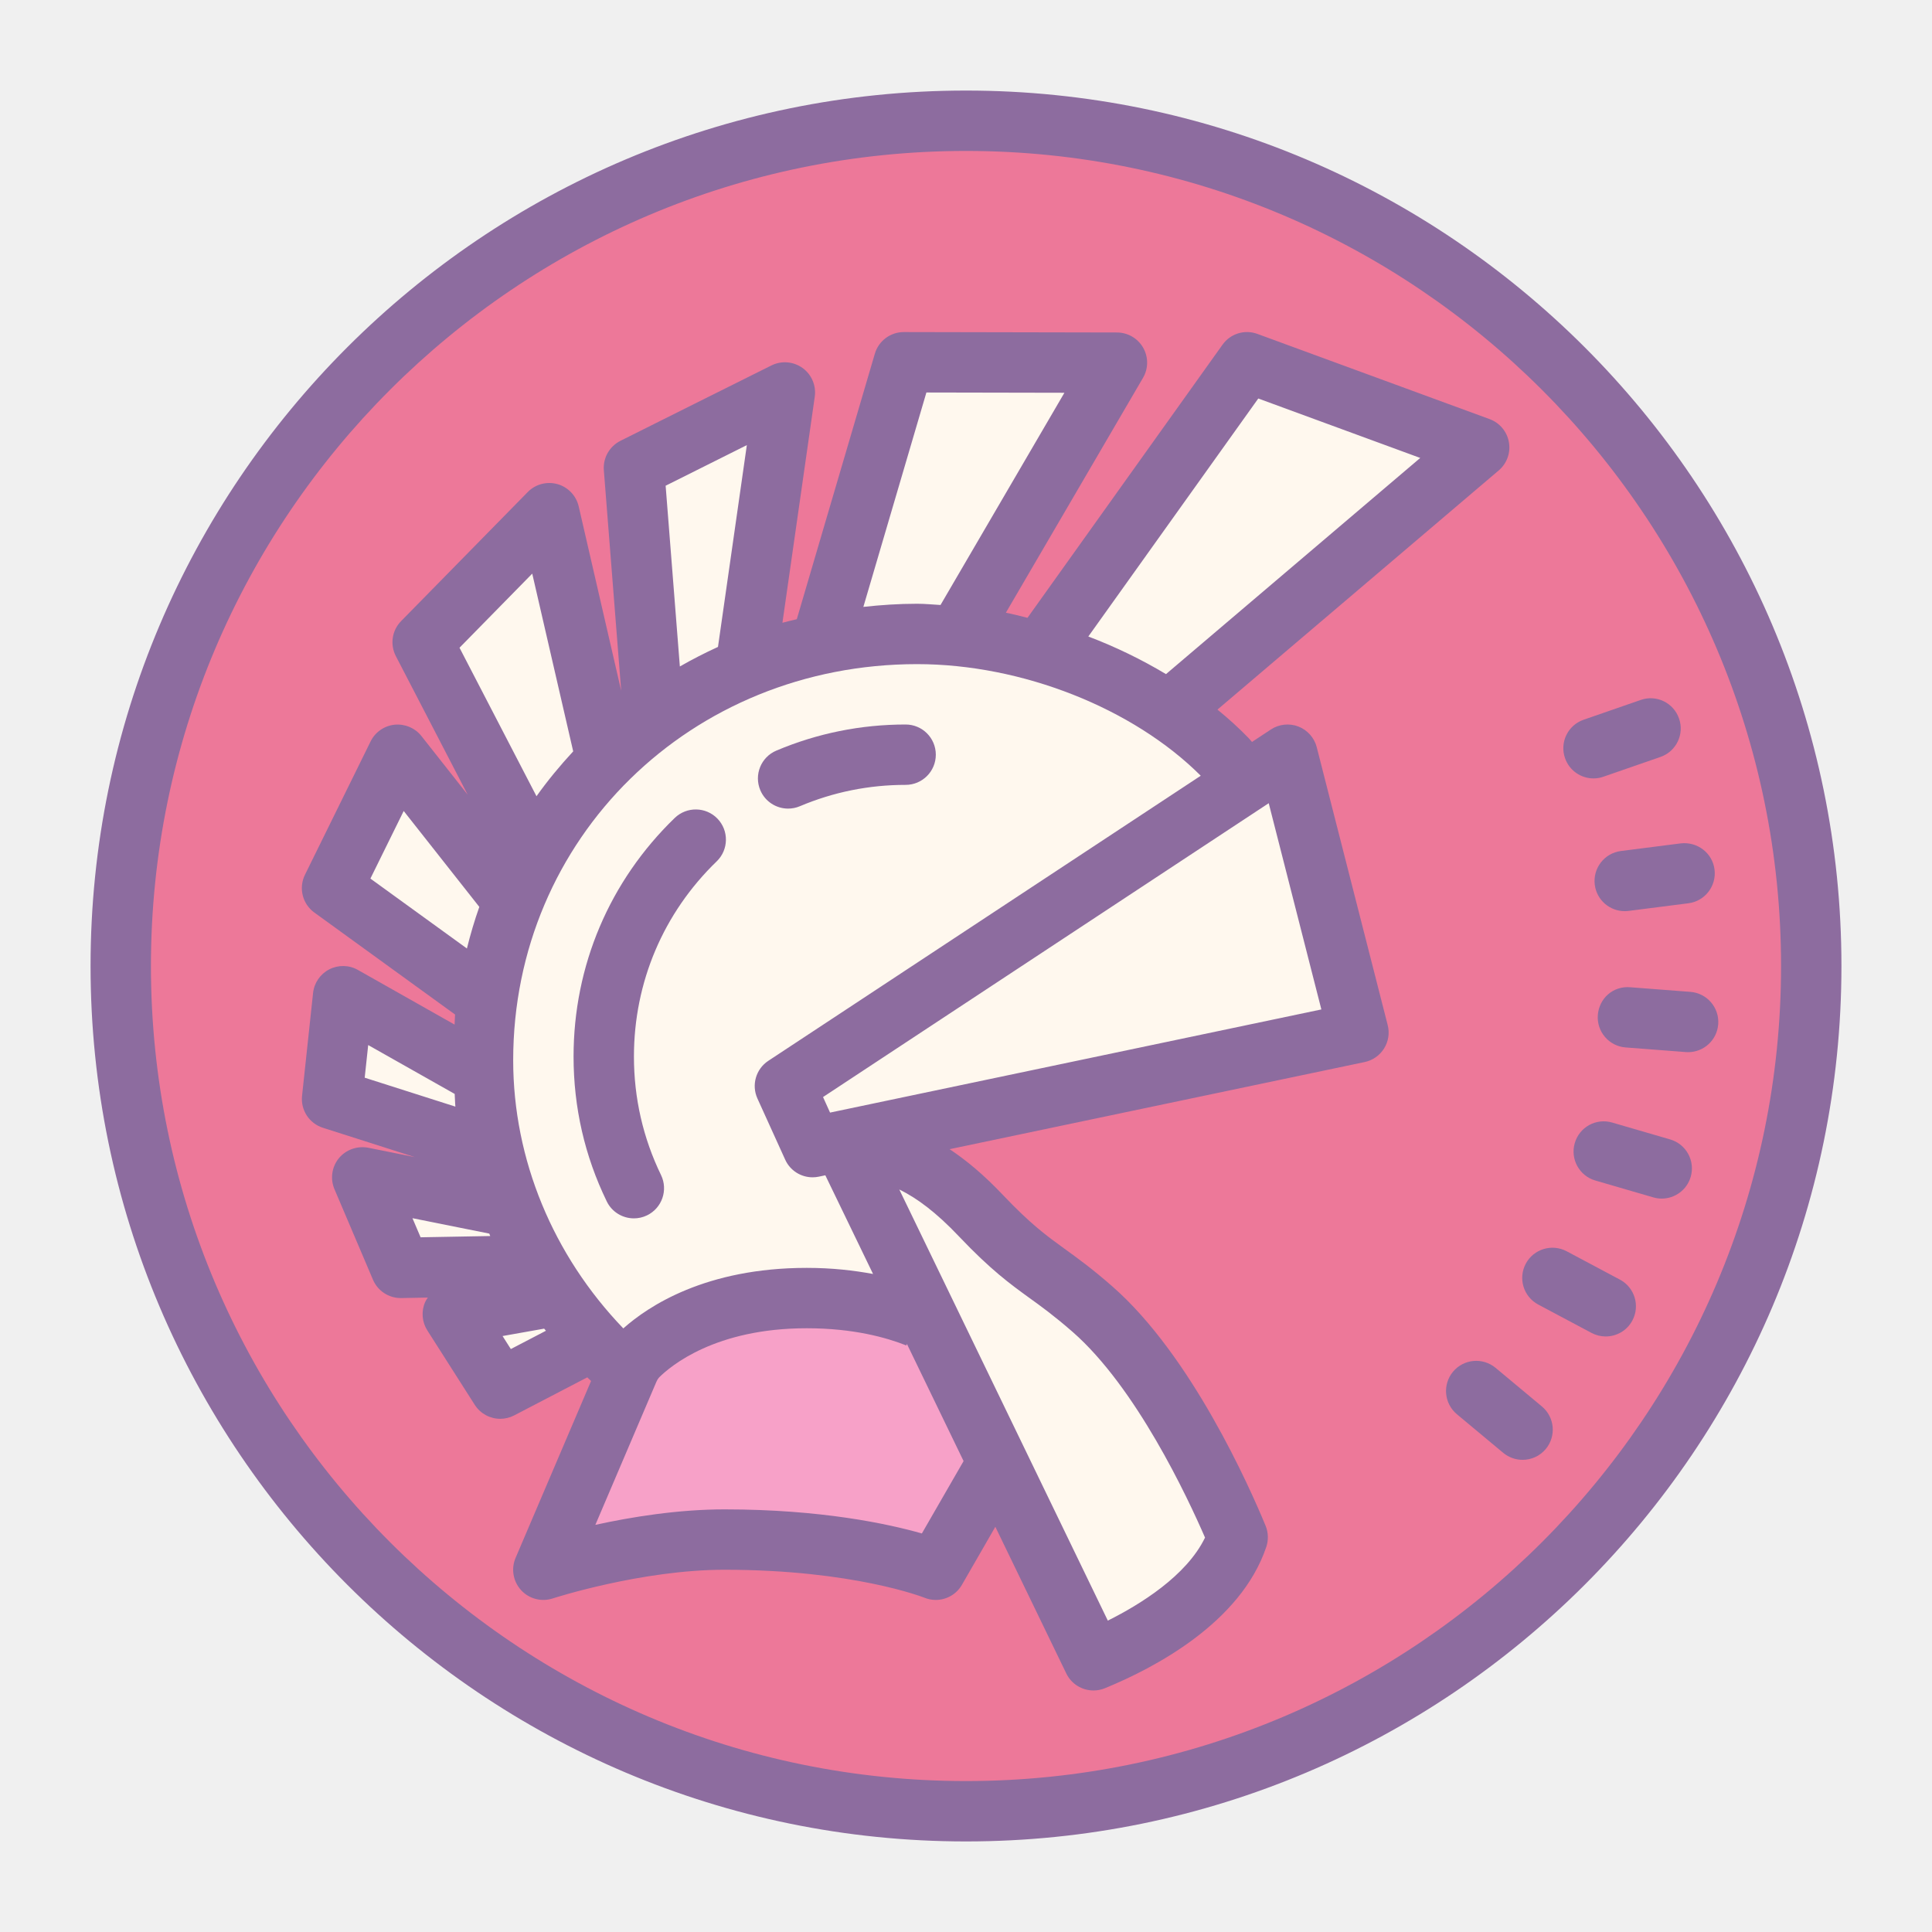
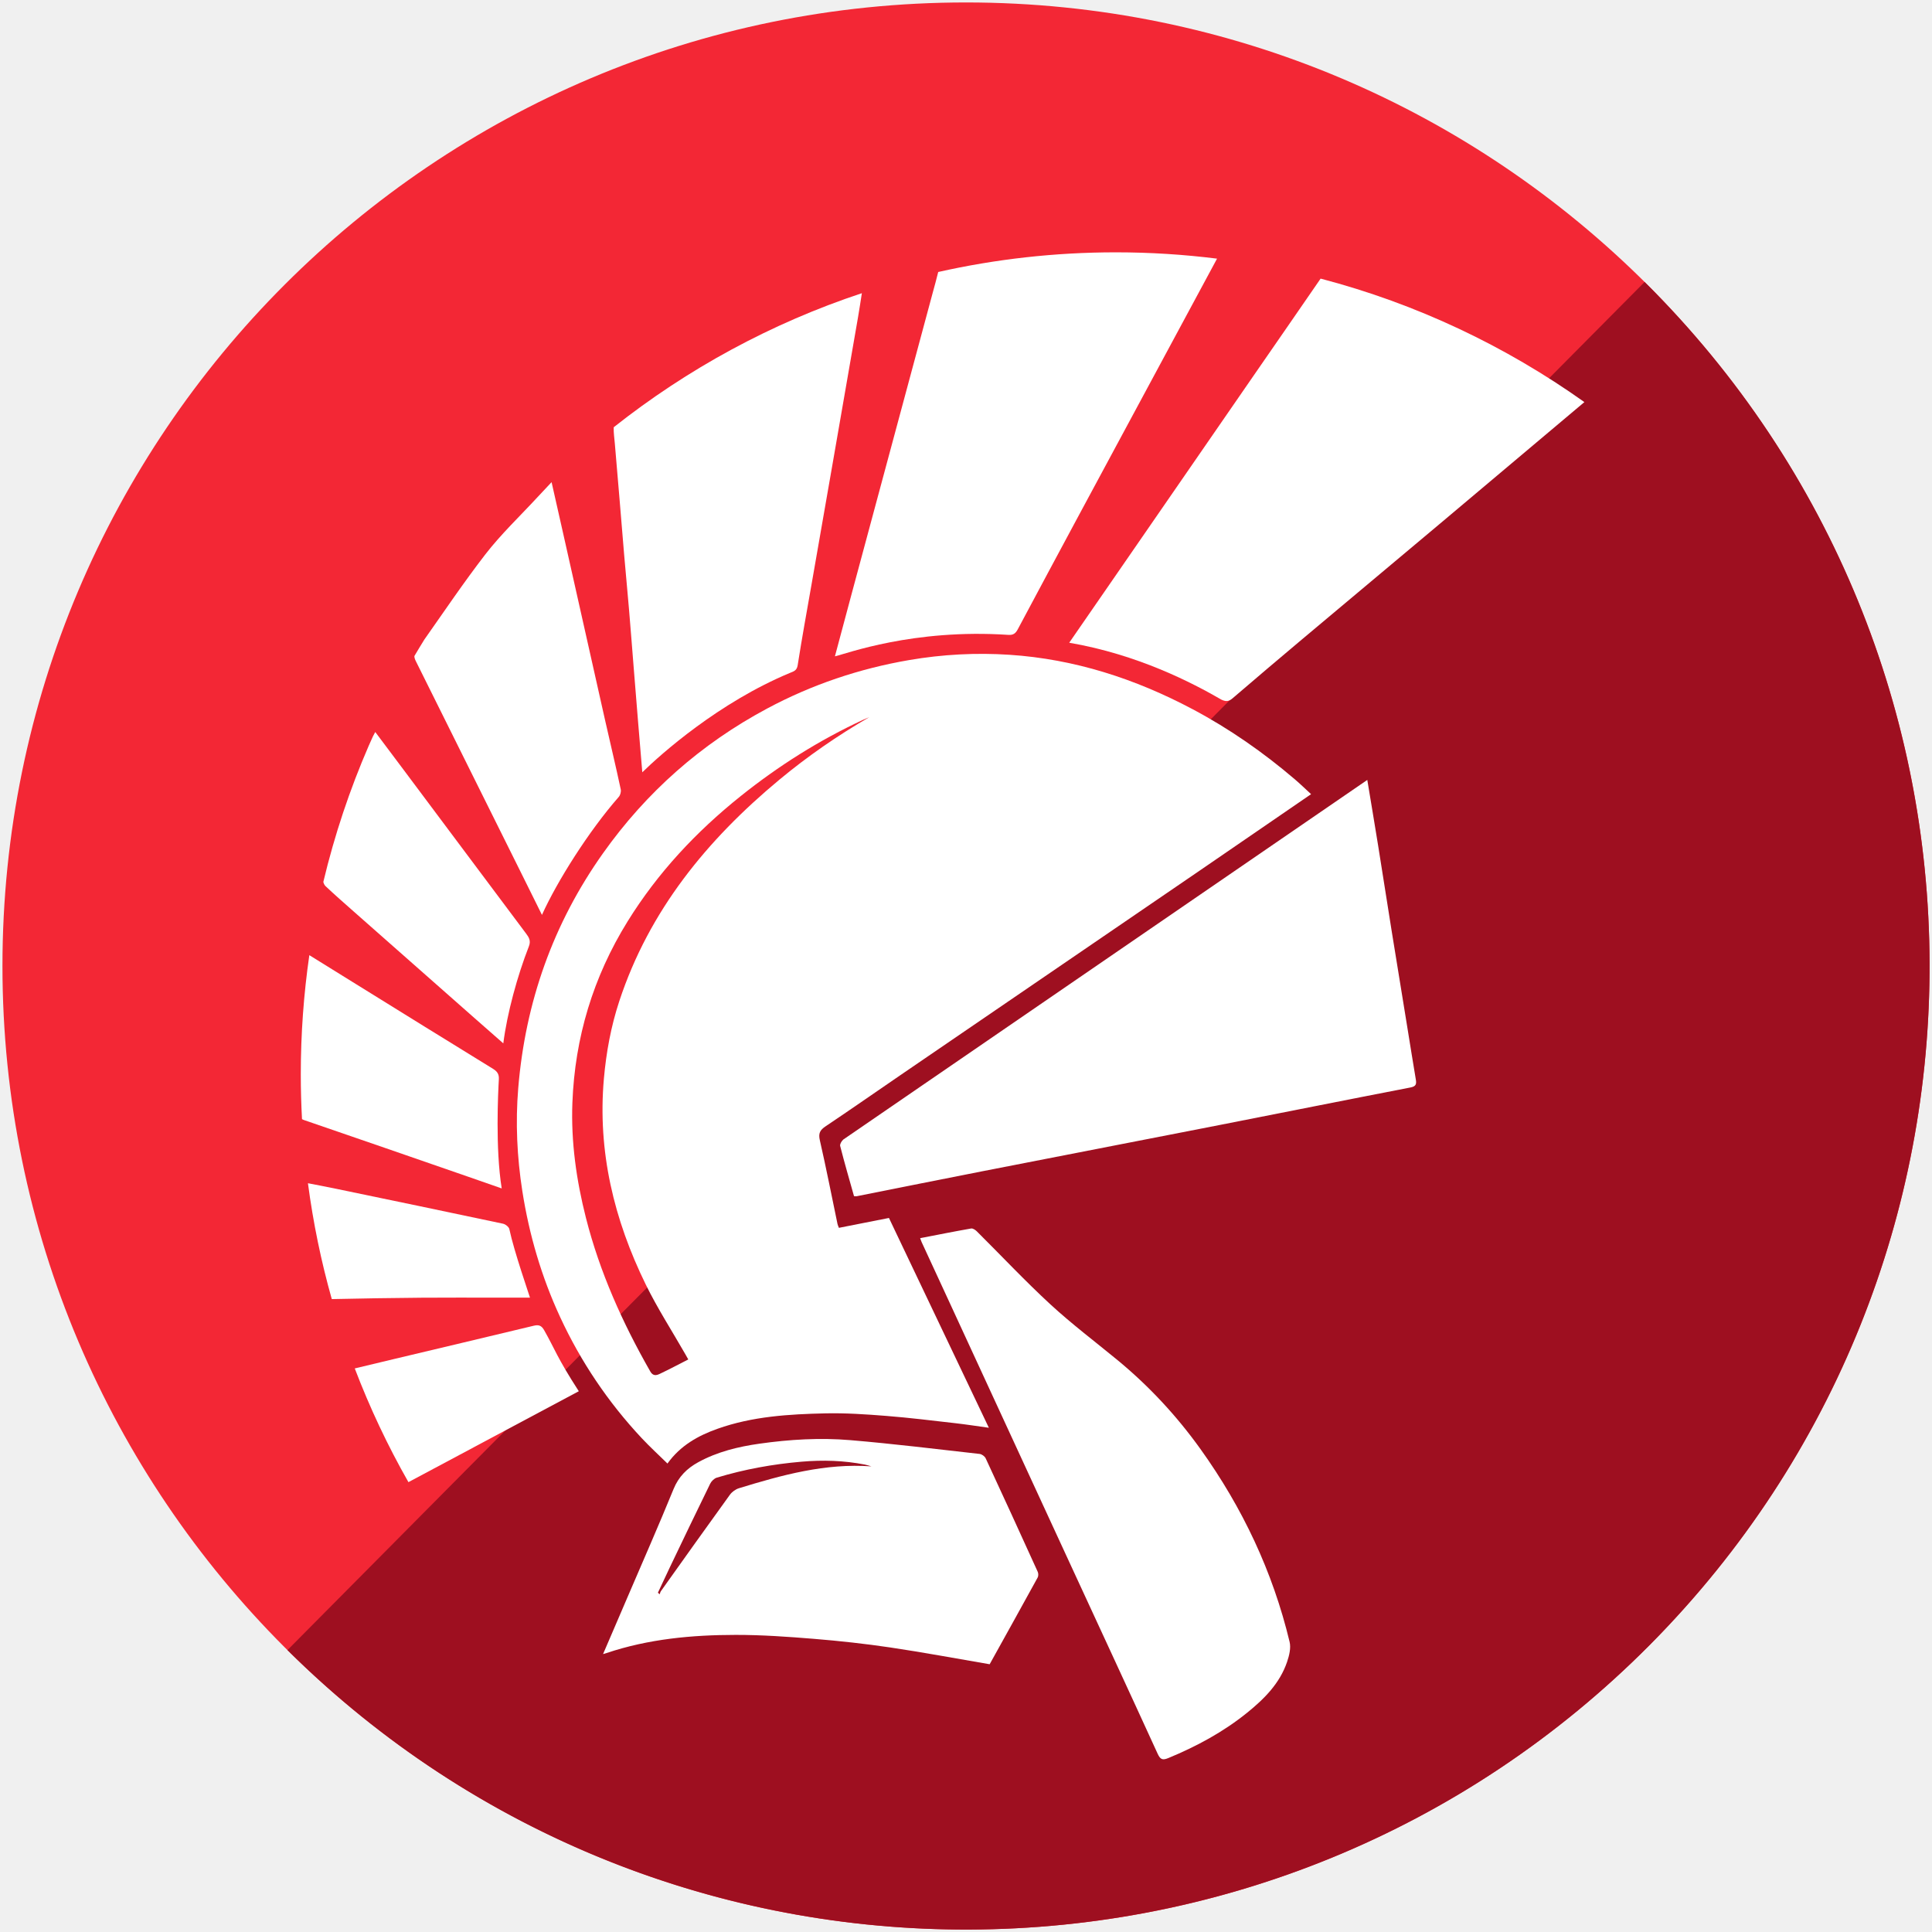
- <svg xmlns="http://www.w3.org/2000/svg" viewBox="0 0 64 64" width="64px" height="64px">
-   <path fill="#ed7899" d="M32 4A28 28 0 1 0 32 60A28 28 0 1 0 32 4Z" />
-   <path fill="#8d6c9f" d="M32,61C16.01,61,3,47.99,3,32S16.01,3,32,3s29,13.01,29,29S47.99,61,32,61z M32,5 C17.112,5,5,17.112,5,32s12.112,27,27,27s27-12.112,27-27S46.888,5,32,5z" />
-   <path fill="#8d6c9f" d="M52.787 25.786c-.414 0-.802-.259-.944-.673-.182-.521.095-1.091.617-1.271l1.89-.655c.522-.185 1.092.095 1.271.617.182.521-.095 1.091-.617 1.271l-1.89.655C53.006 25.769 52.896 25.786 52.787 25.786zM53.82 30.183c-.496 0-.927-.368-.991-.873-.069-.548.317-1.049.865-1.119l1.983-.253c.552-.062 1.05.318 1.119.865.069.548-.317 1.049-.865 1.119l-1.983.253C53.905 30.18 53.862 30.183 53.82 30.183zM55.922 34.854c-.025 0-.052-.001-.078-.003l-1.993-.153c-.551-.042-.963-.523-.921-1.073.042-.552.504-.969 1.074-.921l1.993.153c.551.042.963.523.921 1.074C56.878 34.456 56.439 34.854 55.922 34.854zM55.047 39.705c-.092 0-.186-.013-.279-.04l-1.921-.559c-.53-.154-.835-.709-.681-1.239.153-.529.703-.837 1.239-.681l1.921.559c.53.154.835.709.681 1.239C55.88 39.421 55.48 39.705 55.047 39.705zM53.191 44.272c-.158 0-.319-.038-.469-.117l-1.766-.94c-.488-.26-.673-.865-.413-1.353.259-.487.866-.671 1.353-.413l1.766.94c.488.26.673.865.413 1.353C53.896 44.08 53.549 44.272 53.191 44.272zM50.437 48.359c-.226 0-.452-.076-.64-.231l-1.536-1.28c-.424-.354-.481-.984-.128-1.409.354-.423.982-.481 1.409-.128l1.536 1.28c.424.354.481.984.128 1.409C51.008 48.237 50.724 48.359 50.437 48.359z" />
-   <g>
-     <path fill="#fff8ee" d="M20 24.83l-1.805-7.831L14 21.274 17.488 28C18.159 26.812 19.008 25.746 20 24.83zM24.702 22.075L26 13c-.168.08-5 2.497-5 2.497L21.669 24C22.572 23.162 23.59 22.498 24.702 22.075zM29.639 21.709c.538 0 1.08.054 1.623.133L37 12.014 29.94 12 27 22C27.849 21.812 28.73 21.709 29.639 21.709zM38.205 24L49 14.821 41.311 12 34 22.238C35.496 22.578 36.941 23.188 38.205 24zM17 29.851L13.175 25 11 29.418 15.943 33C16.143 31.89 16.501 30.834 17 29.851zM18.018 43L15 43.536 16.572 46 19 44.735C18.637 44.183 18.303 43.609 18.018 43zM17.074 40.02L12 39l1.276 3L18 41.913C17.615 41.304 17.309 40.67 17.074 40.02zM15.749 36.057c0-.189.023-.373.035-.559L11.365 33 11 36.406 16 38C15.844 37.363 15.749 36.714 15.749 36.057z" />
-     <path fill="#fff8ee" d="M20.87,45.607l0.436,0.339L21.379,46c0.004-0.007,0.008-0.018,0.013-0.025 c0.279-0.588,1.132-2.376,5.658-2.376c1.127,0,2.005,0.144,2.698,0.319l1.581-0.38l-2.849-6.025l-1.548,0.333l-0.933-2.113 L41,25.569l-0.049-0.066l-0.307-0.357C38.204,22.627,34.174,21,30.381,21C22.316,21,16,27.205,16,35.124 C16.001,39.099,17.765,42.911,20.87,45.607z" />
-     <path fill="#f7a1c8" d="M31.001,43.923C30.396,43.6,28.977,43,26.723,43c-3.344,0-5.053,1.378-5.599,1.925 c-0.129,0.129-0.226,0.283-0.3,0.456L18,52c0,0,3.05-1,6-1c4.561,0,6.999,1,6.999,1L33,48.528L31.001,43.923z" />
-     <path fill="#fff8ee" d="M26 35.977L26.918 38 45 34.204 42.65 25 26 35.977zM28 38l8.223 17c1.238-.507 4.036-1.873 4.777-4.073-.425-1.029-2.324-5.384-4.811-7.559-.645-.563-1.092-.887-1.501-1.182-.616-.446-1.198-.867-2.189-1.91C30.681 38.355 29.366 38.044 28 38z" />
-     <path fill="#8d6c9f" d="M20.999 40.36c-.371 0-.728-.207-.9-.563C19.369 38.295 19 36.681 19 35c0-3.007 1.19-5.814 3.352-7.905.398-.383 1.031-.373 1.414.023.384.397.373 1.03-.023 1.414C21.974 30.242 21 32.54 21 35c0 1.376.302 2.696.897 3.924.241.497.034 1.095-.463 1.336C21.294 40.328 21.146 40.36 20.999 40.36zM26.107 26.786c-.39 0-.76-.229-.921-.61-.215-.509.022-1.096.531-1.311C27.075 24.291 28.517 24 30 24c.553 0 1 .447 1 1s-.447 1-1 1c-1.215 0-2.394.238-3.503.707C26.37 26.761 26.237 26.786 26.107 26.786z" />
-     <path fill="#8d6c9f" d="M49.984,14.646c-0.062-0.35-0.306-0.641-0.64-0.763l-7.689-2.821 c-0.425-0.157-0.897-0.01-1.158,0.357l-6.46,9.047c-0.239-0.058-0.475-0.122-0.716-0.169l4.542-7.779 c0.181-0.309,0.183-0.69,0.005-1.001s-0.509-0.502-0.866-0.503L29.941,11c-0.001,0-0.001,0-0.002,0 c-0.443,0-0.834,0.292-0.959,0.718l-2.585,8.794c-0.158,0.04-0.32,0.073-0.476,0.118l1.071-7.488 c0.052-0.364-0.101-0.729-0.396-0.946c-0.298-0.218-0.688-0.256-1.022-0.099c-0.169,0.08-5.019,2.506-5.019,2.506 c-0.364,0.183-0.582,0.567-0.55,0.973l0.575,7.308l-1.408-6.109c-0.082-0.355-0.352-0.639-0.703-0.738 c-0.353-0.097-0.73,0.001-0.985,0.263l-4.195,4.275c-0.303,0.309-0.373,0.776-0.174,1.16l2.379,4.589l-1.532-1.942 c-0.212-0.271-0.56-0.41-0.89-0.375c-0.342,0.036-0.641,0.244-0.793,0.553l-2.175,4.418c-0.215,0.437-0.084,0.965,0.311,1.251 l4.662,3.379c-0.01,0.109-0.008,0.223-0.016,0.333l-3.202-1.81c-0.292-0.167-0.649-0.173-0.949-0.02 c-0.3,0.154-0.501,0.448-0.537,0.783l-0.365,3.405c-0.051,0.472,0.237,0.915,0.69,1.06l3.047,0.972l-1.546-0.311 c-0.36-0.068-0.737,0.062-0.973,0.349c-0.234,0.288-0.29,0.682-0.145,1.023l1.276,3c0.157,0.369,0.52,0.608,0.92,0.608 c0.006,0,0.013,0,0.019,0l0.878-0.016c-0.032,0.048-0.065,0.095-0.089,0.149c-0.134,0.306-0.106,0.658,0.073,0.939l1.571,2.465 C15.918,46.835,16.24,47,16.572,47c0.155,0,0.313-0.036,0.461-0.113l2.422-1.261c0.041,0.041,0.084,0.08,0.125,0.121l-2.501,5.861 c-0.154,0.361-0.082,0.778,0.183,1.068c0.265,0.289,0.674,0.396,1.049,0.274C18.34,52.94,21.252,52,24,52 c4.269,0,6.6,0.917,6.619,0.925C30.743,52.976,30.872,53,30.999,53c0.348,0,0.684-0.183,0.866-0.501l1.107-1.922l2.35,4.858 c0.172,0.355,0.528,0.564,0.9,0.564c0.127,0,0.255-0.023,0.379-0.074c1.634-0.669,4.5-2.167,5.346-4.68 c0.077-0.229,0.069-0.478-0.022-0.701c-0.529-1.281-2.458-5.64-5.078-7.931c-0.686-0.6-1.158-0.939-1.583-1.246 c-0.601-0.436-1.119-0.812-2.039-1.78c-0.627-0.663-1.208-1.147-1.768-1.519l13.748-2.886c0.268-0.056,0.5-0.219,0.644-0.45 c0.145-0.231,0.188-0.512,0.12-0.775l-2.35-9.204c-0.08-0.313-0.307-0.569-0.608-0.686c-0.3-0.115-0.64-0.081-0.911,0.098 l-0.626,0.413l-0.111-0.128c-0.32-0.33-0.666-0.644-1.033-0.944l9.318-7.923C49.919,15.353,50.047,14.996,49.984,14.646z M30.688,13.002l4.572,0.009l-4.104,7.03C30.897,20.027,30.638,20,30.381,20c-0.604,0-1.197,0.04-1.781,0.104L30.688,13.002z M24.74,14.745l-0.956,6.685c-0.433,0.198-0.854,0.413-1.263,0.648L22.05,16.09C22.713,15.758,23.81,15.21,24.74,14.745z M12.27,29.104l1.103-2.239l2.505,3.177c-0.159,0.45-0.295,0.909-0.411,1.378L12.27,29.104z M12.081,35.7l0.116-1.081l2.865,1.619 c0.011,0.14,0.009,0.281,0.023,0.42L12.081,35.7z M13.933,40.987l-0.27-0.633l2.545,0.511c0.011,0.026,0.021,0.053,0.032,0.08 L13.933,40.987z M15.222,21.457l2.409-2.455l1.357,5.888c-0.435,0.47-0.844,0.963-1.216,1.486L15.222,21.457z M16.922,44.689 l-0.274-0.431l1.378-0.245c0.018,0.024,0.041,0.046,0.059,0.07L16.922,44.689z M17,35.124C17,27.765,22.878,22,30.381,22 c3.484,0,7.162,1.466,9.395,3.697l-14.326,9.445c-0.41,0.271-0.563,0.8-0.359,1.248l0.918,2.022C26.172,38.776,26.532,39,26.918,39 c0.067,0,0.137-0.007,0.205-0.021l0.217-0.046l1.581,3.269C28.289,42.085,27.566,42,26.724,42c-3.349,0-5.252,1.271-6.076,2.005 C18.322,41.585,17.001,38.413,17,35.124z M30.538,50.798C29.419,50.479,27.205,50,24,50c-1.545,0-3.099,0.254-4.278,0.513 l2.021-4.737c0.027-0.064,0.058-0.112,0.088-0.144C22.214,45.249,23.698,44,26.724,44c1.55,0,2.649,0.311,3.299,0.57l0.02-0.05 l1.877,3.88L30.538,50.798z M31.773,40.964c1.048,1.104,1.692,1.571,2.329,2.033c0.381,0.274,0.813,0.586,1.429,1.123 c2.104,1.84,3.804,5.471,4.387,6.815c-0.613,1.269-2.156,2.219-3.22,2.75L29.79,39.403C30.364,39.683,31.008,40.155,31.773,40.964z M42.028,26.607l1.744,6.832l-16.275,3.417l-0.233-0.515L42.028,26.607z M38.625,22.331c-0.807-0.483-1.669-0.903-2.573-1.246 l5.63-7.884l5.365,1.969L38.625,22.331z" />
+ <svg xmlns="http://www.w3.org/2000/svg" enable-background="new 0 0 8000 8000" height="316.228" viewBox="0 0 8000 8000" width="316.228">
+   <circle cx="4000" cy="3999.99" fill="#f32735" r="3989.83" />
+   <path d="m6809.98 1167.54-5619.69 5665.16c.12.12.24.24.35.35 1564.56 1551.67 4090.76 1541.21 5642.42-23.35 1551.58-1564.46 1541.22-4090.47-23.08-5642.16z" fill="#9e0f20" />
+   <g fill="#fff">
+     <path d="m3418.55 4663.88c103.52-69.29 205.64-140.68 308.48-210.99 413.63-282.77 827.32-565.46 1241-848.16l460.86-316.27c-23.94-22-44.91-42.39-67.08-61.34-130.83-111.81-271.18-209.64-423.41-290.46-237.63-126.15-489.03-207.54-758.01-225.32-138.62-9.16-277.77-1.8-415.39 21.8-206.92 35.48-403.26 101.69-588.54 200.8-273.71 146.4-500.17 346.37-679.61 599.35-206.79 291.55-321.53 617.01-350.94 972.33-11.79 142.45-5.16 285.15 16.97 426.49 28.33 181.01 79.53 355.51 156.7 521.99 85.72 184.92 198.21 351.95 337.41 500.75 33.83 36.16 70.47 69.68 106.78 105.35 53.62-74.55 126.48-115.2 207.12-143.87 144.52-51.37 295.63-60.53 446.77-63.91 84.12-1.88 168.65 3.96 252.65 10.57 95.3 7.5 190.27 19.34 285.29 30.13 45.04 5.11 89.86 12.17 139.08 18.94-139.37-292.64-276.57-580.73-413.73-868.74-71.11 14.03-138.38 27.3-207.23 40.88-2.58-6.98-4.83-11.32-5.79-15.93-24.15-115.66-46.77-231.67-73.16-346.81-6.63-28.9.79-42.19 23.78-57.58zm-191.62-1435.07c-299.18 248.67-538.63 540.87-662.48 916.38-34.52 104.65-54.25 212.07-63.92 321.99-26.51 301.27 42 583.3 173.29 851.49 48.3 98.67 108.33 191.6 163.01 287.15 3.67 6.41 7.27 12.85 13.22 23.38-40.76 20.76-79.46 41.43-119.09 60.11-13.53 6.37-27.25 8.93-38.28-10.38-114.74-201.01-209.08-410.51-266.32-635.47-39.8-156.44-62.32-315.61-56.21-477.02 10.22-269.88 85.88-520.78 228.57-751.09 124.62-201.15 283.53-370.9 467.64-518.27 156.97-125.65 325.72-232.2 508.2-316.8 8.36-3.87 16.93-7.28 25.4-10.9-132.1 76.58-256.43 162.52-373.03 259.43z" />
+     <path d="m3810.15 5126.95c71.34-13.78 141.09-27.73 211.14-40.03 7.06-1.24 17.53 5.85 23.62 11.9 101.26 100.62 199.06 204.95 303.9 301.65 87.91 81.1 183.82 153.54 276.37 229.59 131.92 108.4 247.22 232.56 346.44 371.17 173.4 242.26 298.75 507.36 368.36 797.5 6.12 25.51-1.66 56.9-10.53 82.99-30.12 88.64-94.02 152.58-164.66 209.75-98.96 80.09-209.83 139.92-327.3 188.41-24.42 10.08-33.29 5.25-44.22-18.67-120.95-264.59-243.44-528.48-365.36-792.63-165.29-358.1-330.43-716.27-495.67-1074.39-38.48-83.39-77.09-166.71-115.57-250.1-2.34-5.05-3.99-10.43-6.52-17.14z" />
+     <path d="m4081.5 6038.59c-3.87-8.33-15.91-17.13-25-18.15-178.55-20.06-356.97-42.05-535.97-57.13-125.26-10.55-251.13-2.99-375.74 14.67-88.22 12.5-174.58 33.46-253.69 76.84-46.46 25.48-81.08 59.67-102.13 111.26-61.12 149.83-126.47 297.94-190.23 446.69-33.1 77.22-66.34 154.39-101.61 236.46 8.3-2.48 11.55-3.36 14.74-4.43 173.5-58.22 353.3-74.91 534.53-75.08 108.08-.1 216.37 7.59 324.19 16.39 105.68 8.63 211.32 20.18 316.19 35.74 136.47 20.24 272.17 45.71 411.2 69.44 65.36-117.75 132.4-238.18 198.72-359.01 3.42-6.23 3.35-17.11.33-23.75-71.26-156.91-142.94-313.64-215.53-469.94zm-1021.43 123.77c-14.13 4.33-29 15.05-37.68 27.04-95.97 132.57-190.8 265.96-285.78 399.24-2.59 3.63-3.33 8.58-4.94 12.91-2.48-2.14-4.96-4.27-7.44-6.41 16.48-35.11 32.72-70.33 49.49-105.3 55.41-115.58 110.69-231.22 167.09-346.32 5.14-10.48 16.63-21.66 27.46-24.94 114.44-34.65 231.3-55.74 350.67-66.01 88.46-7.61 175.53-5.06 262.39 12 9.13 1.79 18.01 4.87 27 7.36-191-13.78-370.12 35.86-548.26 90.43z" />
+     <path d="m5827.13 4252.21c-21.53-132.44-43.29-264.84-64.56-397.32-18.91-117.75-37.03-235.62-56-353.36-14.46-89.77-29.56-179.47-44.9-271.99l-2169.89 1489.13c-7.41 6.72-14.64 19.4-12.83 26.5 17.76 69.76 37.96 138.89 57.32 207.81 4.9.25 7.86.99 10.58.45 171.86-34.12 343.61-68.78 515.55-102.45 329.03-64.43 658.22-128.03 987.23-192.49 263.64-51.66 527.05-104.49 790.82-155.49 23.18-4.48 25.37-14.07 22.18-33.05-12.19-72.51-23.7-145.15-35.5-217.74z" />
+     <path d="m4581.5 2438.32c-51.59 74.74-103.23 149.45-154.09 223.08 284.02 48.7 508.95 165.56 630.93 236.08 18.8 8.58 30.36 7.04 45.52-5.97 95.28-81.78 191.04-163.01 287.18-243.8 190.04-159.7 380.58-318.82 570.63-478.51 199.81-167.88 399.34-336.08 598.92-504.23-326.39-232.07-695.2-407.31-1092.21-511.3-91.91 133.75-184.44 267.08-276.66 400.62-203.46 294.64-406.81 589.36-610.22 884.03z" />
+     <path d="m3524.19 2467.48c-21.49 79.87-44.67 165.97-66.98 250.27 46.56-10.37 323.17-115.2 718.88-88.82 19.08 1.16 28.97-5.68 37.86-22.32 85.3-159.66 166.56-311.85 252.4-471.22 124.04-230.28 247.99-460.62 371.99-690.93 66.42-123.36 132.88-246.71 201.16-373.46-137.35-17.23-277.22-26.16-419.13-26.16-252.51 0-498.61 28.17-735.43 81.45-6.84 28.63-14.95 56.97-22.6 85.41-112.71 418.6-225.51 837.17-338.15 1255.78z" />
+     <path d="m2545.86 1836.53c6.63 78.14 13.34 156.27 19.88 234.42 6.3 75.3 12.22 150.63 18.7 225.91 6.56 76.18 13.88 152.29 20.34 228.48 6.62 78.2 12.58 156.47 18.86 234.7 6.05 75.39 11.98 150.79 18.28 226.16 5.69 68.08 11.43 139.61 17.71 211.68 77.38-75.63 317.01-289.31 612.48-411.98 13.75-5.71 27.38-8.82 30.84-30.91 18.46-117.67 36.52-215.22 57.03-332.58 28.68-164.11 57.33-328.23 85.9-492.37 35.77-205.54 71.52-411.09 107.06-616.67 5.59-32.33 10.49-64.82 15.86-99.36-375.71 124.54-722.52 313.9-1027.32 554.95-.14.6-.31 1.21-.32 1.8-.51 21.89 2.83 43.85 4.7 65.77z" />
+     <path d="m2151.69 3602.03c28.95 58.26 62.61 126.45 92.44 186.35 62.88-139.38 194.26-347.57 318.13-488.72 6.41-7.31 10.14-21.49 8.12-30.98-20.81-97.89-43.14-189.66-65.05-287.32-57.91-258.1-115.86-516.2-173.82-774.29-15.21-67.73-30.56-135.42-47.53-210.59-22.74 24.23-40.47 42.85-57.9 61.74-72.83 78.96-151.57 153.39-216.96 238.1-88.09 114.1-168.83 233.86-251.92 351.85-14.06 22.66-27.86 45.51-41.4 68.52.01 6.6 2.26 13.25 6.04 20.84 143.57 288.03 286.64 576.29 429.85 864.5z" />
+     <path d="m1463.39 3773.25c166.75 147.24 333.58 294.4 500.43 441.53 38 33.51 78.9 69.38 120.26 105.61 15.83-124.87 58.2-279.76 105.96-401.87 9.16-23.43-.04-37.32-12.31-53.78-168.78-226.42-339.26-452.55-507.93-679.06-37.99-51.02-76.32-101.8-115.94-154.62-4.47 8.41-7.33 13.18-9.63 18.2-5.97 13.06-11.84 26.15-17.63 39.27-78.19 180.23-141.29 368.58-187.77 563.37 1.54 6.68 5.02 13.54 9.12 17.41 37.65 35.53 76.62 69.66 115.44 103.94z" />
+     <path d="m1937.2 4872.06c44.65 15.45 94.49 32.94 140.29 48.94-26.82-165.76-14.78-400.9-11.87-451.56 1.19-20.64-5.68-32.28-23.85-43.49-189.08-116.57-381.36-235.03-569.95-352.4-62.5-38.89-125.13-77.62-190.93-118.42-23.27 161.02-35.39 325.64-35.39 493.07 0 62.38 1.72 124.35 5.03 185.91 2.88 1.62 6.25 3.08 10.22 4.44 225.69 77.26 451.03 155.48 676.45 233.51z" />
+     <path d="m2252.92 5507.54c-11.18-19.62-22.95-22.74-43.15-17.88-190.58 45.82-386.45 92.18-577.15 137.54-54.15 12.88-108.33 25.91-163.62 39.18 62.3 163.36 136.73 320.69 222.21 470.86 234.84-125.41 470.34-250.82 705.49-376.44-91.02-140.7-99.71-175.9-143.78-253.26z" />
+     <path d="m1747.15 5373.51c104.59-.89 209.2-.18 313.8-.18h133.63c-2.68-10.32-65.65-190.27-85.44-283.48-1.26-8.85-15.9-20.52-26.07-22.69-231.85-49.45-461.9-96.87-693.98-145.24-37.34-7.78-74.93-14.84-113.97-22.4 21.62 163.84 54.78 324.05 98.74 479.73.8 0 1.58.01 2.41-.01 123.61-2.74 247.24-4.68 370.88-5.73z" />
  </g>
</svg>
